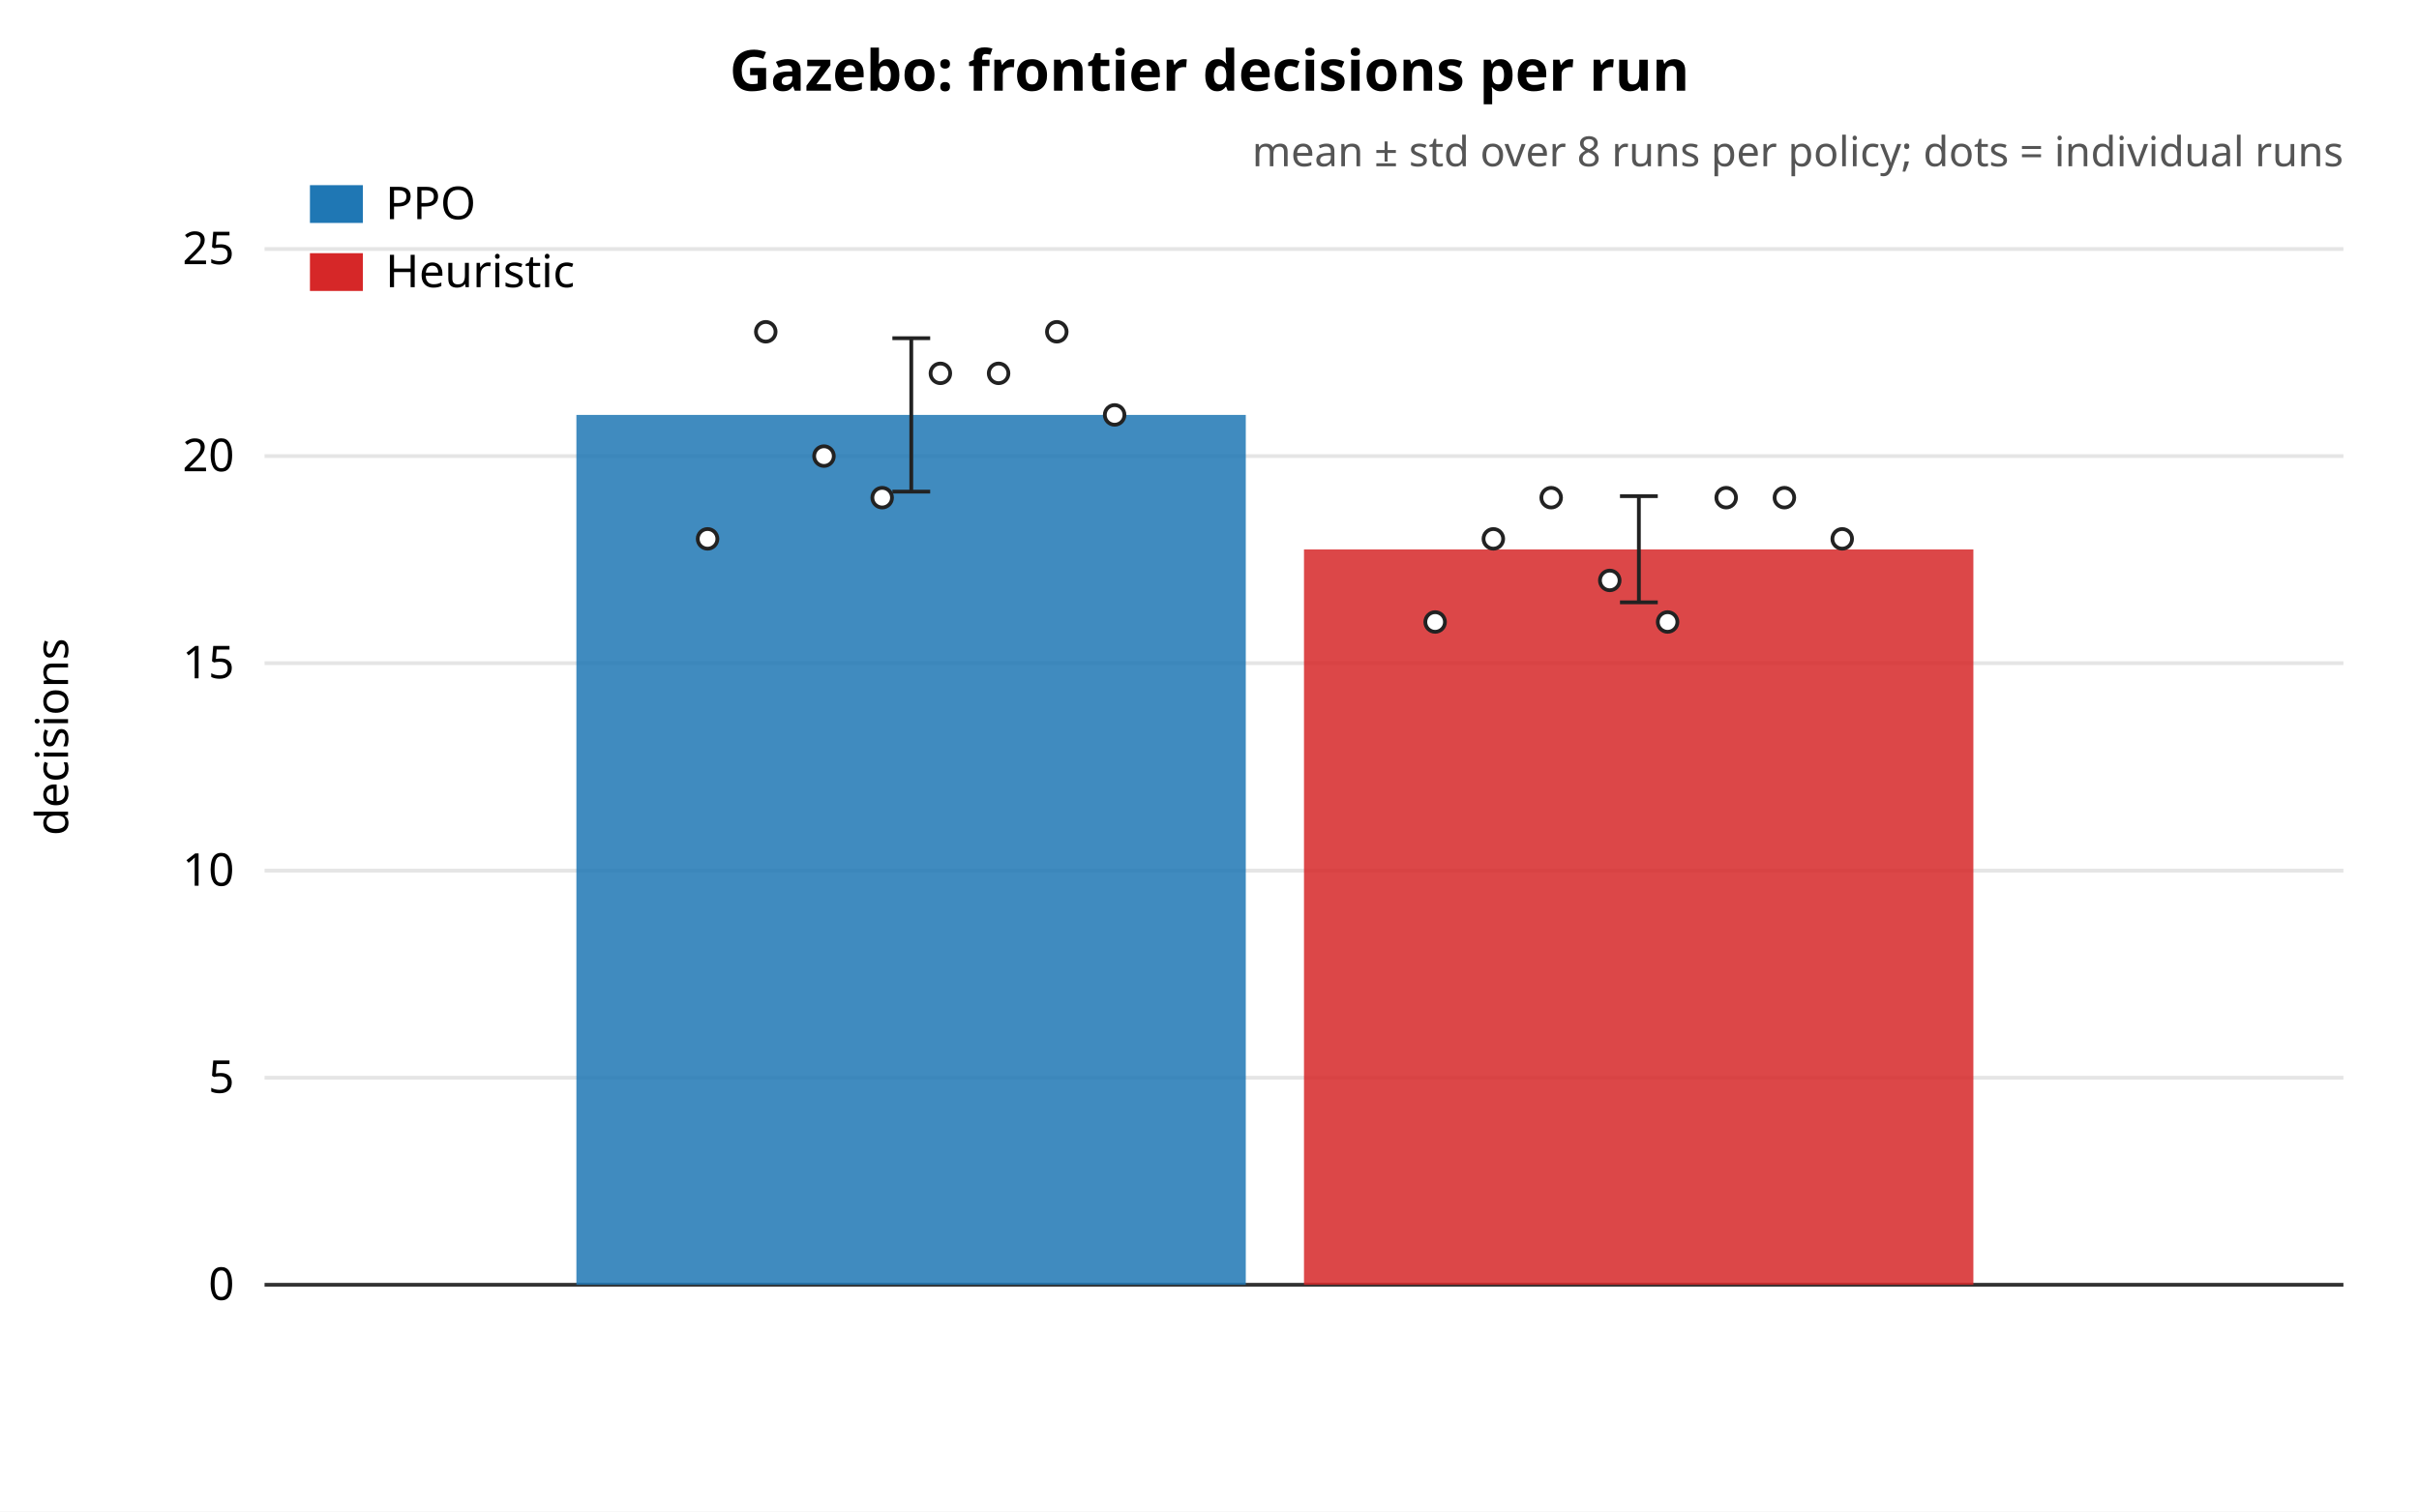
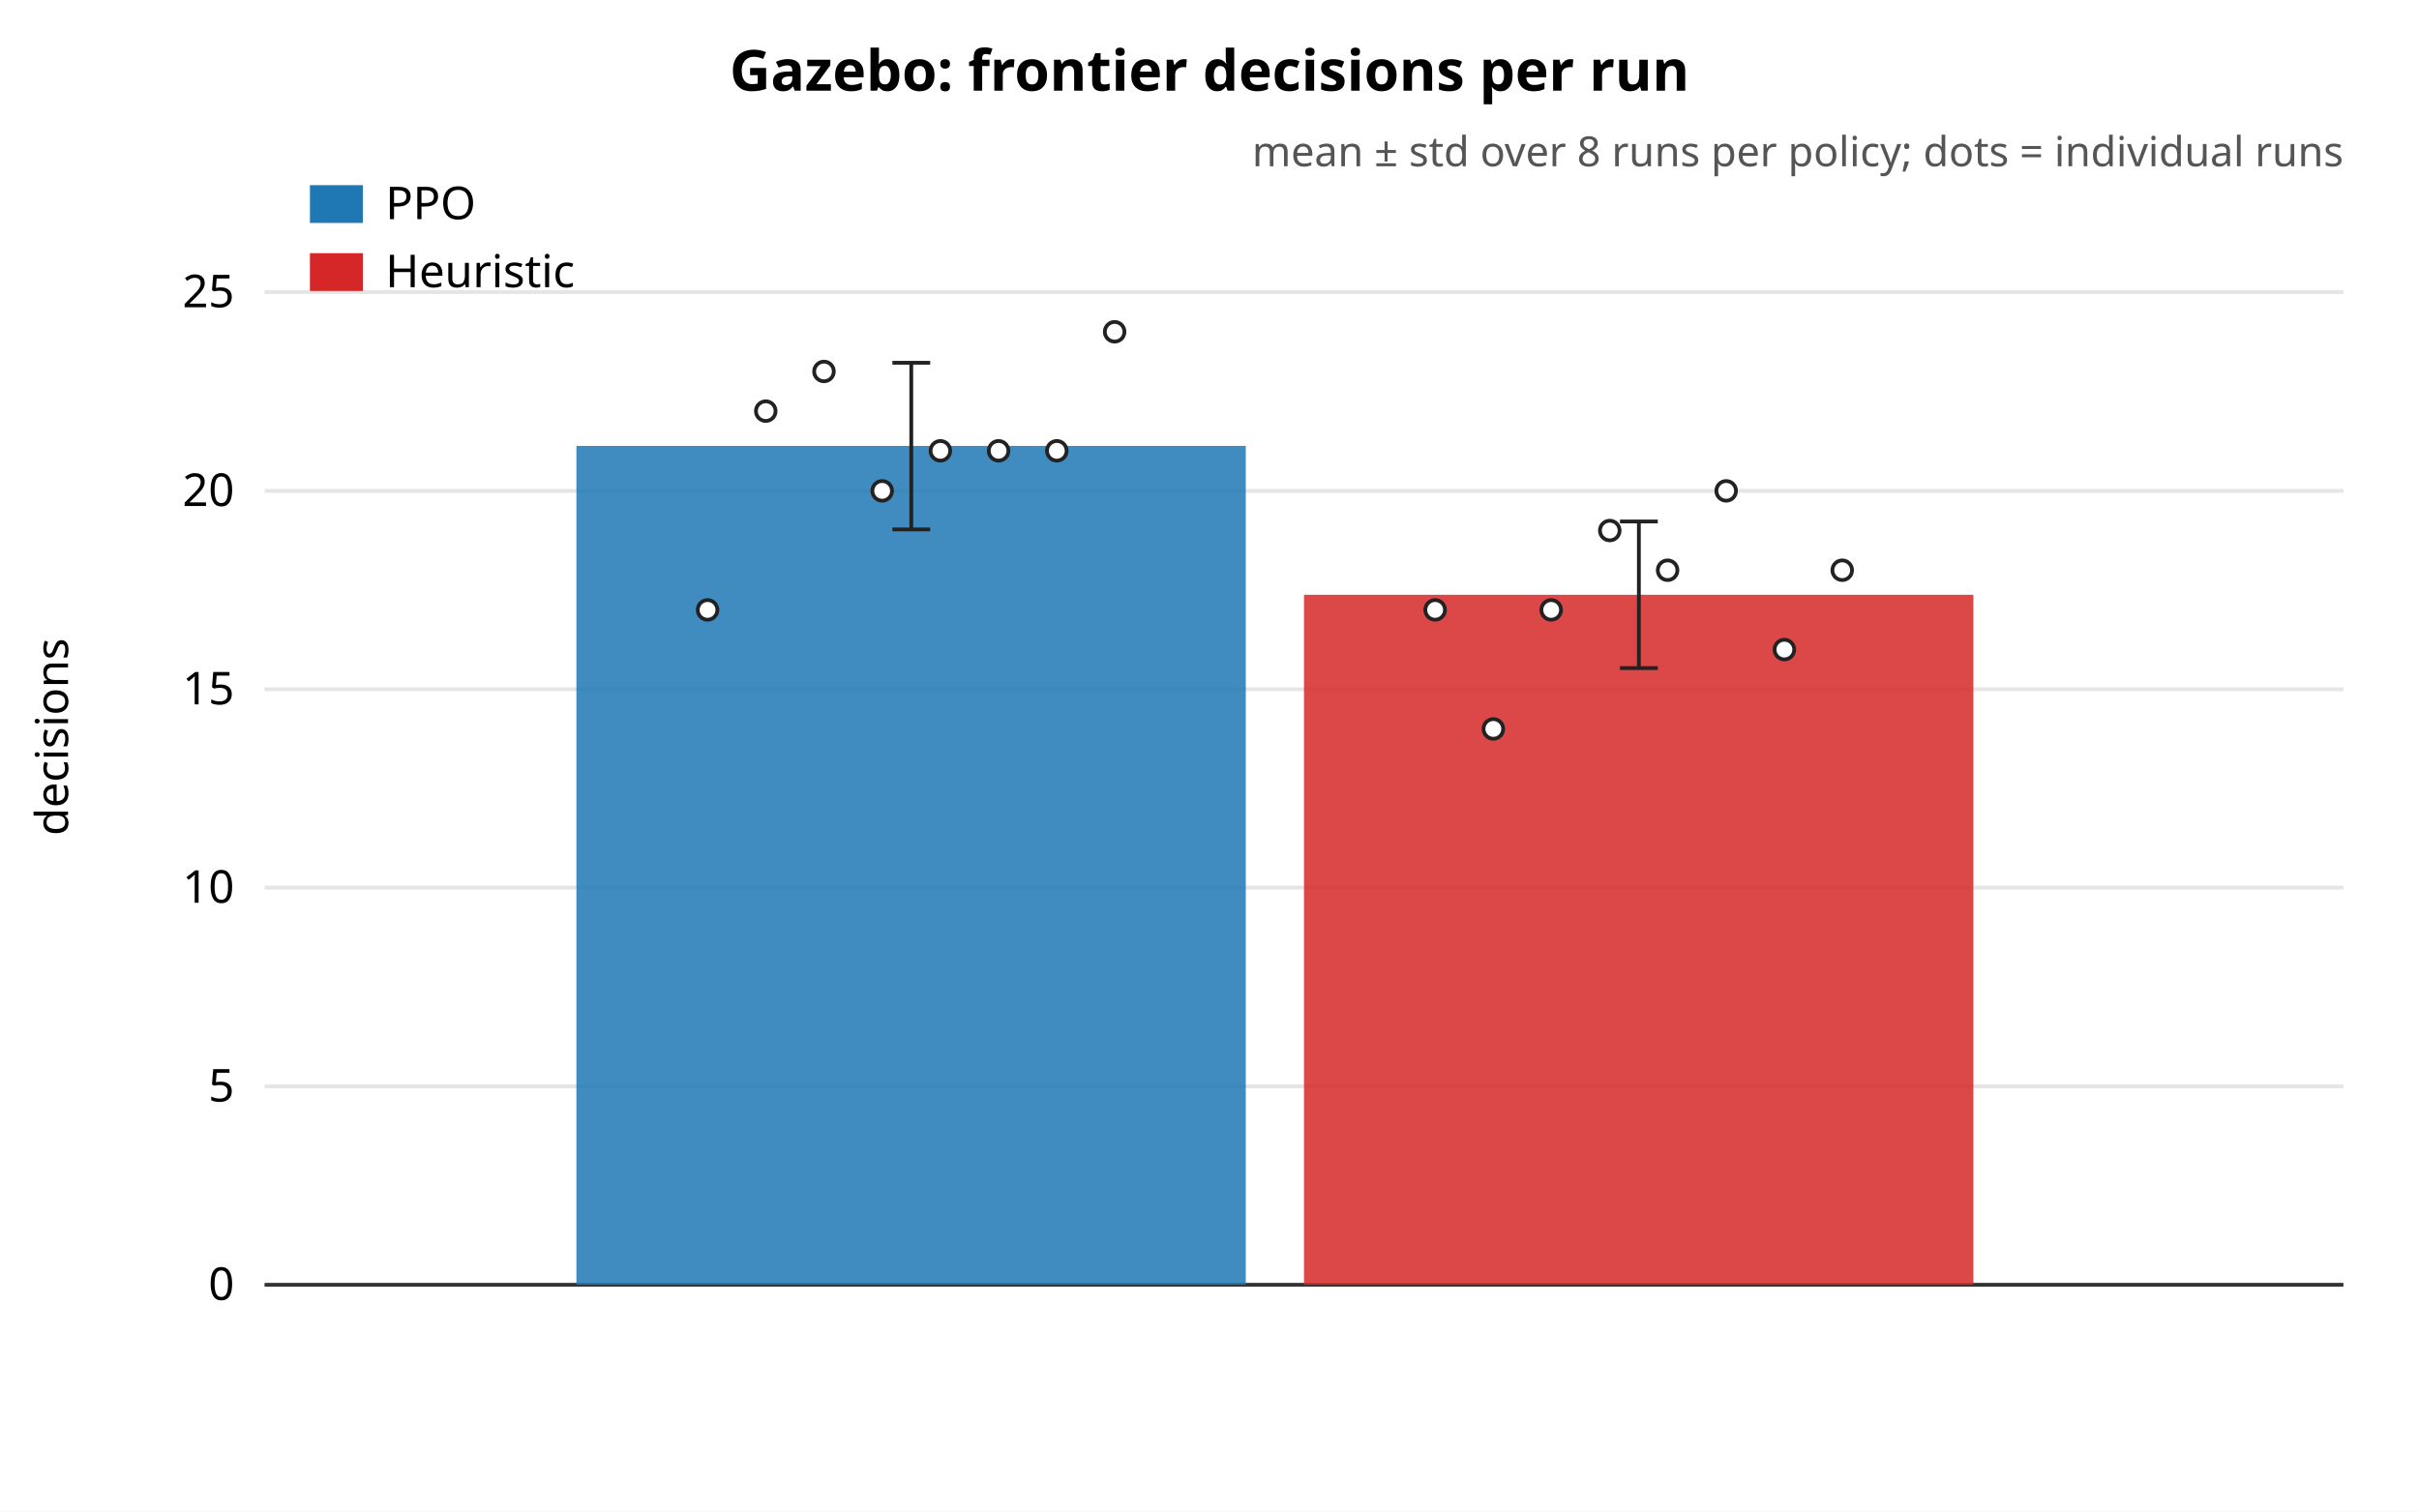
<svg xmlns="http://www.w3.org/2000/svg" width="640" height="400" font-family="sans-serif" font-size="12">
  <rect width="640" height="400" fill="white" />
  <text x="320.0" y="24" text-anchor="middle" font-size="15" font-weight="bold">Gazebo: frontier decisions per run</text>
  <text x="18" y="195.0" transform="rotate(-90 18 195.0)" text-anchor="middle">decisions</text>
  <line x1="70" x2="620" y1="340.0" y2="340.0" stroke="#e5e5e5" />
  <text x="62" y="344.0" text-anchor="end">0</text>
-   <line x1="70" x2="620" y1="285.2" y2="285.2" stroke="#e5e5e5" />
-   <text x="62" y="289.2" text-anchor="end">5</text>
-   <line x1="70" x2="620" y1="230.4" y2="230.4" stroke="#e5e5e5" />
-   <text x="62" y="234.4" text-anchor="end">10</text>
-   <line x1="70" x2="620" y1="175.5" y2="175.5" stroke="#e5e5e5" />
-   <text x="62" y="179.5" text-anchor="end">15</text>
-   <line x1="70" x2="620" y1="120.7" y2="120.7" stroke="#e5e5e5" />
-   <text x="62" y="124.7" text-anchor="end">20</text>
-   <line x1="70" x2="620" y1="65.9" y2="65.9" stroke="#e5e5e5" />
-   <text x="62" y="69.9" text-anchor="end">25</text>
+   <line x1="70" x2="620" y1="287.5" y2="287.5" stroke="#e5e5e5" />
+   <text x="62" y="291.5" text-anchor="end">5</text>
+   <line x1="70" x2="620" y1="234.9" y2="234.9" stroke="#e5e5e5" />
+   <text x="62" y="238.9" text-anchor="end">10</text>
+   <line x1="70" x2="620" y1="182.4" y2="182.4" stroke="#e5e5e5" />
+   <text x="62" y="186.4" text-anchor="end">15</text>
+   <line x1="70" x2="620" y1="129.9" y2="129.9" stroke="#e5e5e5" />
+   <text x="62" y="133.9" text-anchor="end">20</text>
+   <line x1="70" x2="620" y1="77.3" y2="77.3" stroke="#e5e5e5" />
+   <text x="62" y="81.3" text-anchor="end">25</text>
  <line x1="70" x2="620" y1="340.0" y2="340.0" stroke="#333" />
  <text x="345.0" y="358" text-anchor="middle" />
-   <rect x="152.5" y="109.8" width="177.1" height="230.2" fill="#1f77b4" fill-opacity="0.85" />
-   <line x1="241.1" x2="241.1" y1="130.1" y2="89.5" stroke="#222" />
-   <line x1="236.1" x2="246.1" y1="89.5" y2="89.5" stroke="#222" />
-   <line x1="236.1" x2="246.1" y1="130.1" y2="130.1" stroke="#222" />
-   <circle cx="187.2" cy="142.6" r="2.6" fill="white" stroke="#222" />
-   <circle cx="202.6" cy="87.8" r="2.6" fill="white" stroke="#222" />
-   <circle cx="218.0" cy="120.7" r="2.6" fill="white" stroke="#222" />
-   <circle cx="233.4" cy="131.7" r="2.6" fill="white" stroke="#222" />
-   <circle cx="248.8" cy="98.8" r="2.6" fill="white" stroke="#222" />
-   <circle cx="264.2" cy="98.8" r="2.6" fill="white" stroke="#222" />
-   <circle cx="279.6" cy="87.8" r="2.6" fill="white" stroke="#222" />
-   <circle cx="294.9" cy="109.8" r="2.6" fill="white" stroke="#222" />
-   <rect x="345.0" y="145.4" width="177.1" height="194.6" fill="#d62728" fill-opacity="0.85" />
-   <line x1="433.6" x2="433.6" y1="159.4" y2="131.3" stroke="#222" />
-   <line x1="428.6" x2="438.6" y1="131.3" y2="131.3" stroke="#222" />
-   <line x1="428.6" x2="438.6" y1="159.4" y2="159.4" stroke="#222" />
-   <circle cx="379.7" cy="164.6" r="2.6" fill="white" stroke="#222" />
-   <circle cx="395.1" cy="142.6" r="2.6" fill="white" stroke="#222" />
-   <circle cx="410.4" cy="131.7" r="2.6" fill="white" stroke="#222" />
-   <circle cx="425.9" cy="153.6" r="2.6" fill="white" stroke="#222" />
-   <circle cx="441.2" cy="164.6" r="2.6" fill="white" stroke="#222" />
-   <circle cx="456.7" cy="131.7" r="2.6" fill="white" stroke="#222" />
-   <circle cx="472.1" cy="131.7" r="2.6" fill="white" stroke="#222" />
-   <circle cx="487.4" cy="142.6" r="2.6" fill="white" stroke="#222" />
+   <rect x="152.5" y="118.0" width="177.1" height="222.0" fill="#1f77b4" fill-opacity="0.85" />
+   <line x1="241.1" x2="241.1" y1="140.1" y2="96.0" stroke="#222" />
+   <line x1="236.1" x2="246.1" y1="96.0" y2="96.0" stroke="#222" />
+   <line x1="236.1" x2="246.1" y1="140.1" y2="140.1" stroke="#222" />
+   <circle cx="187.2" cy="161.4" r="2.6" fill="white" stroke="#222" />
+   <circle cx="202.6" cy="108.8" r="2.6" fill="white" stroke="#222" />
+   <circle cx="218.0" cy="98.3" r="2.6" fill="white" stroke="#222" />
+   <circle cx="233.4" cy="129.9" r="2.6" fill="white" stroke="#222" />
+   <circle cx="248.8" cy="119.3" r="2.6" fill="white" stroke="#222" />
+   <circle cx="264.2" cy="119.3" r="2.6" fill="white" stroke="#222" />
+   <circle cx="279.6" cy="119.3" r="2.6" fill="white" stroke="#222" />
+   <circle cx="294.9" cy="87.8" r="2.6" fill="white" stroke="#222" />
+   <rect x="345.0" y="157.4" width="177.1" height="182.6" fill="#d62728" fill-opacity="0.85" />
+   <line x1="433.6" x2="433.6" y1="176.8" y2="138.0" stroke="#222" />
+   <line x1="428.6" x2="438.6" y1="138.0" y2="138.0" stroke="#222" />
+   <line x1="428.6" x2="438.6" y1="176.8" y2="176.8" stroke="#222" />
+   <circle cx="379.7" cy="161.4" r="2.6" fill="white" stroke="#222" />
+   <circle cx="395.1" cy="192.9" r="2.6" fill="white" stroke="#222" />
+   <circle cx="410.4" cy="161.4" r="2.6" fill="white" stroke="#222" />
+   <circle cx="425.9" cy="140.4" r="2.6" fill="white" stroke="#222" />
+   <circle cx="441.2" cy="150.9" r="2.6" fill="white" stroke="#222" />
+   <circle cx="456.7" cy="129.9" r="2.6" fill="white" stroke="#222" />
+   <circle cx="472.1" cy="171.9" r="2.6" fill="white" stroke="#222" />
+   <circle cx="487.4" cy="150.9" r="2.6" fill="white" stroke="#222" />
  <rect x="82" y="49" width="14" height="10" fill="#1f77b4" />
  <text x="102" y="58">PPO</text>
  <rect x="82" y="67" width="14" height="10" fill="#d62728" />
  <text x="102" y="76">Heuristic</text>
  <text x="620" y="44" text-anchor="end" font-size="11" fill="#555">mean ± std over 8 runs per policy; dots = individual runs</text>
</svg>
